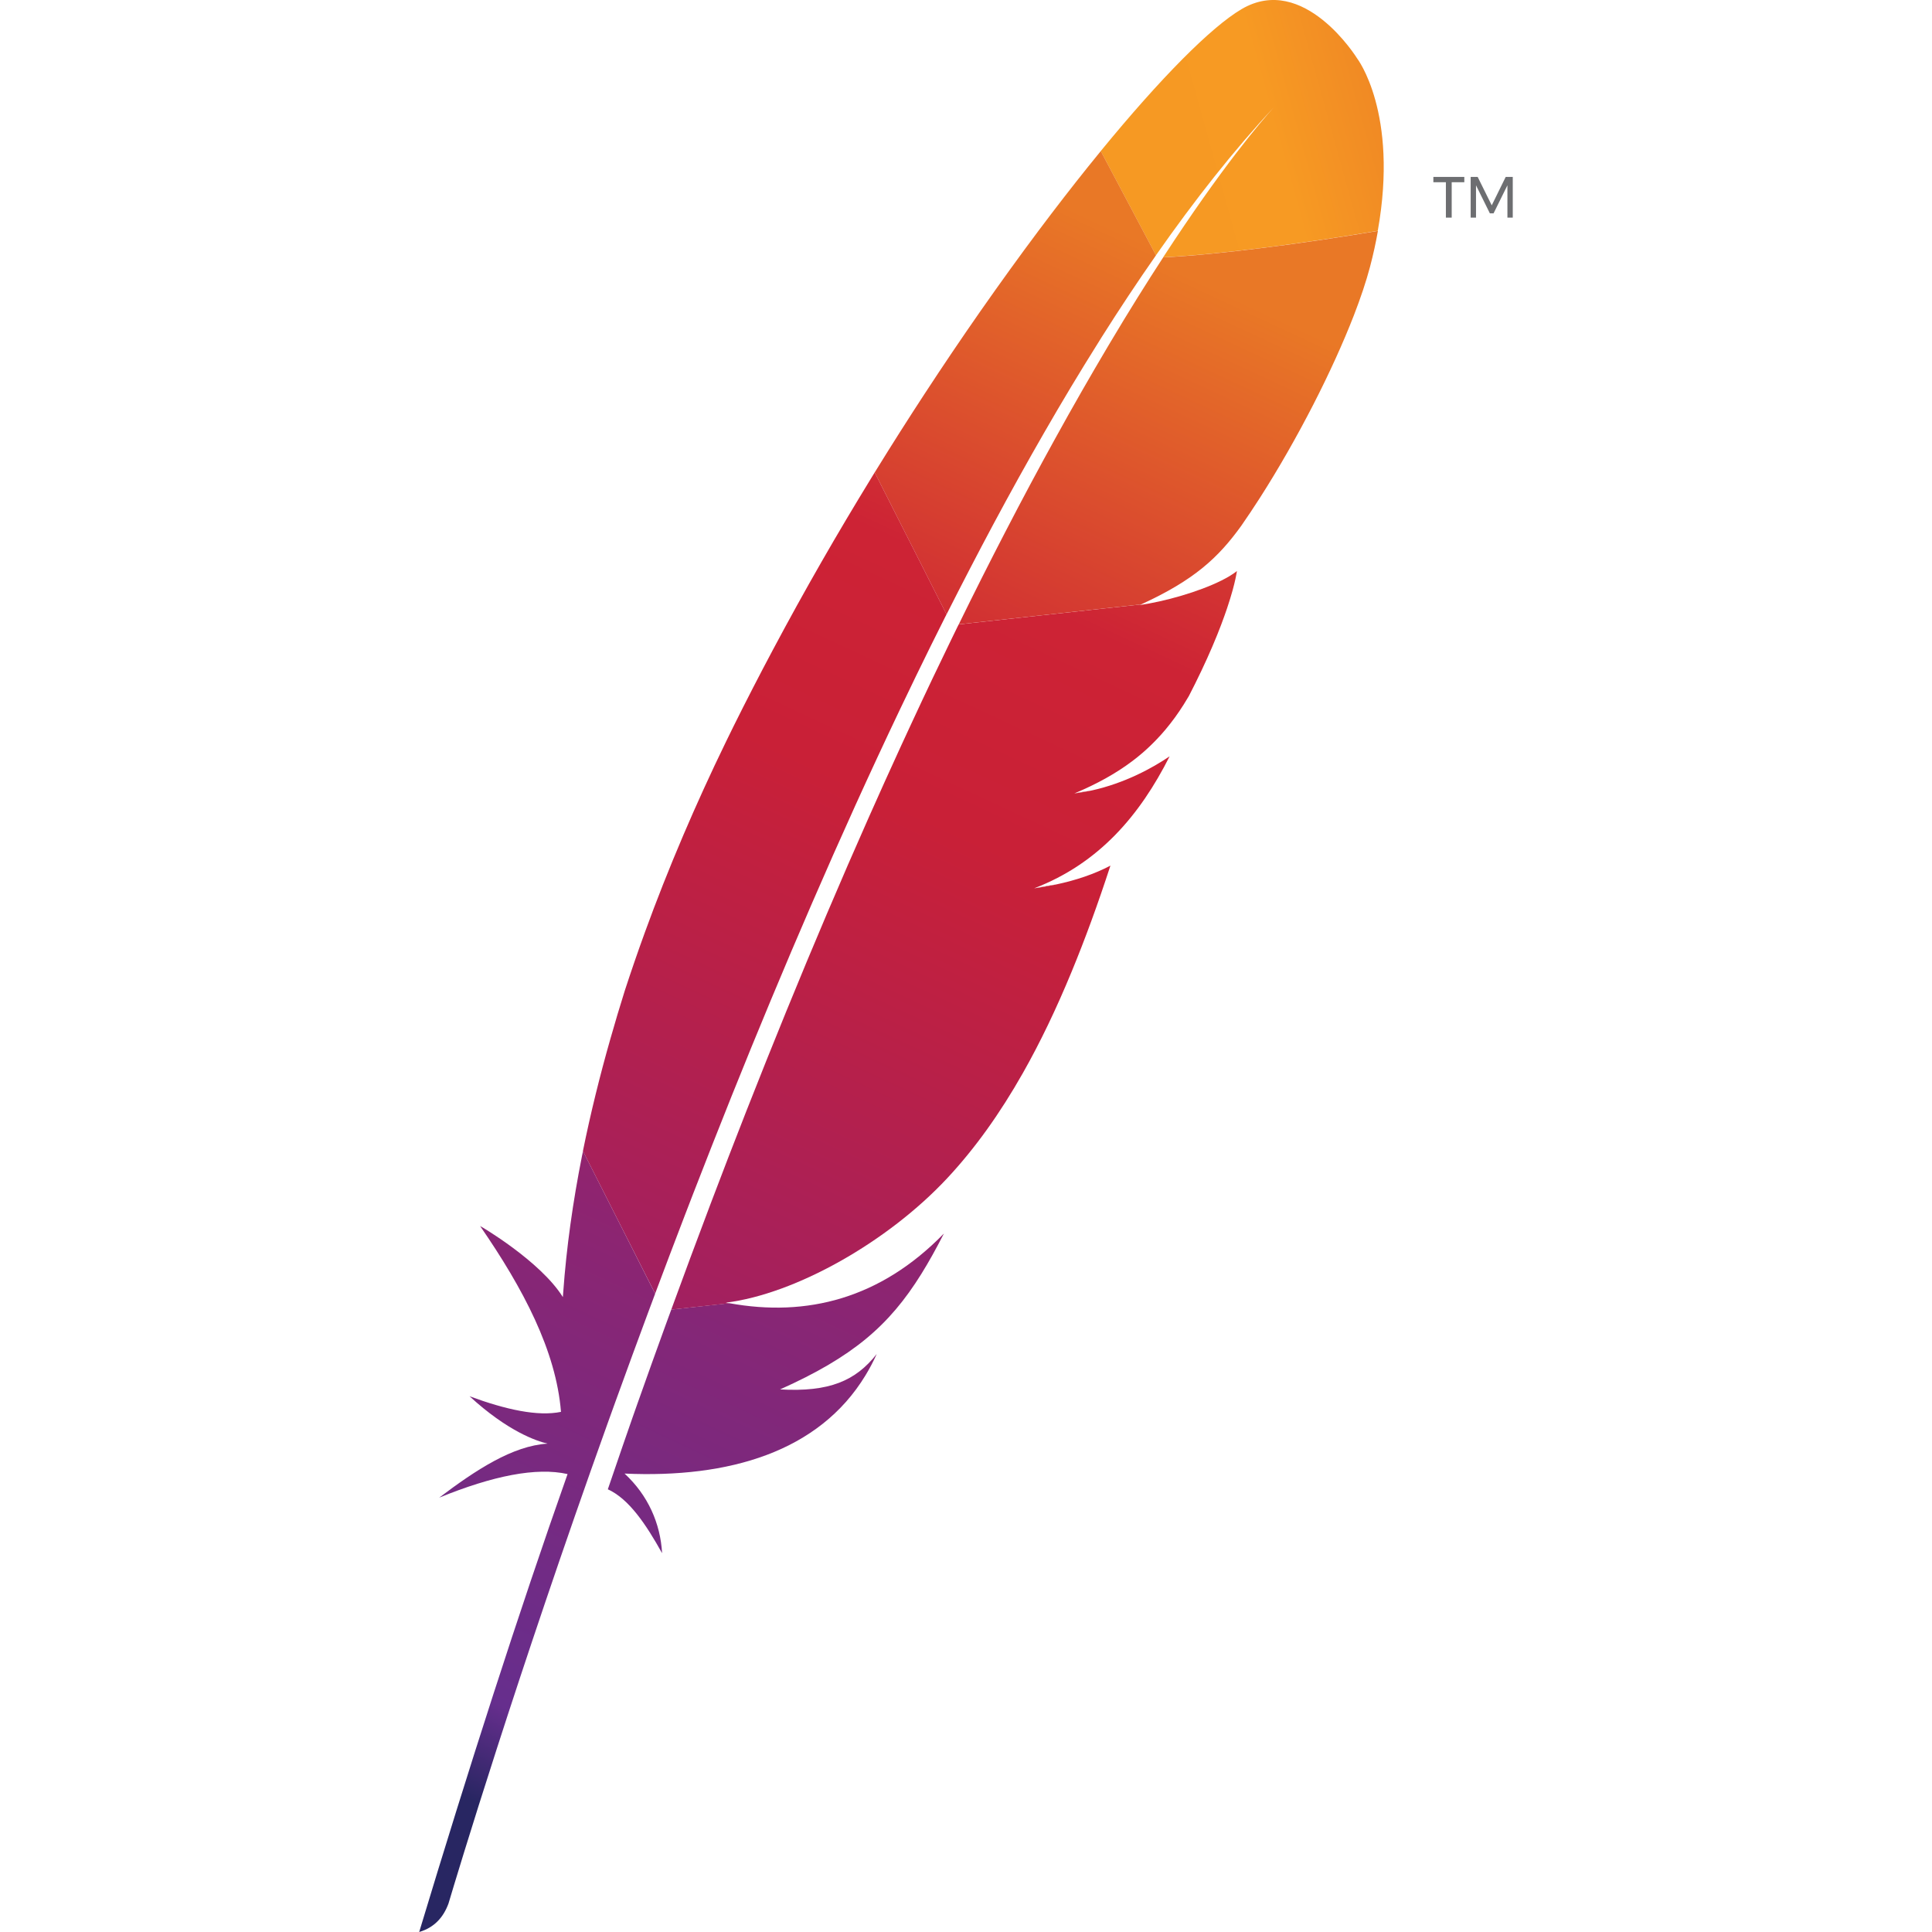
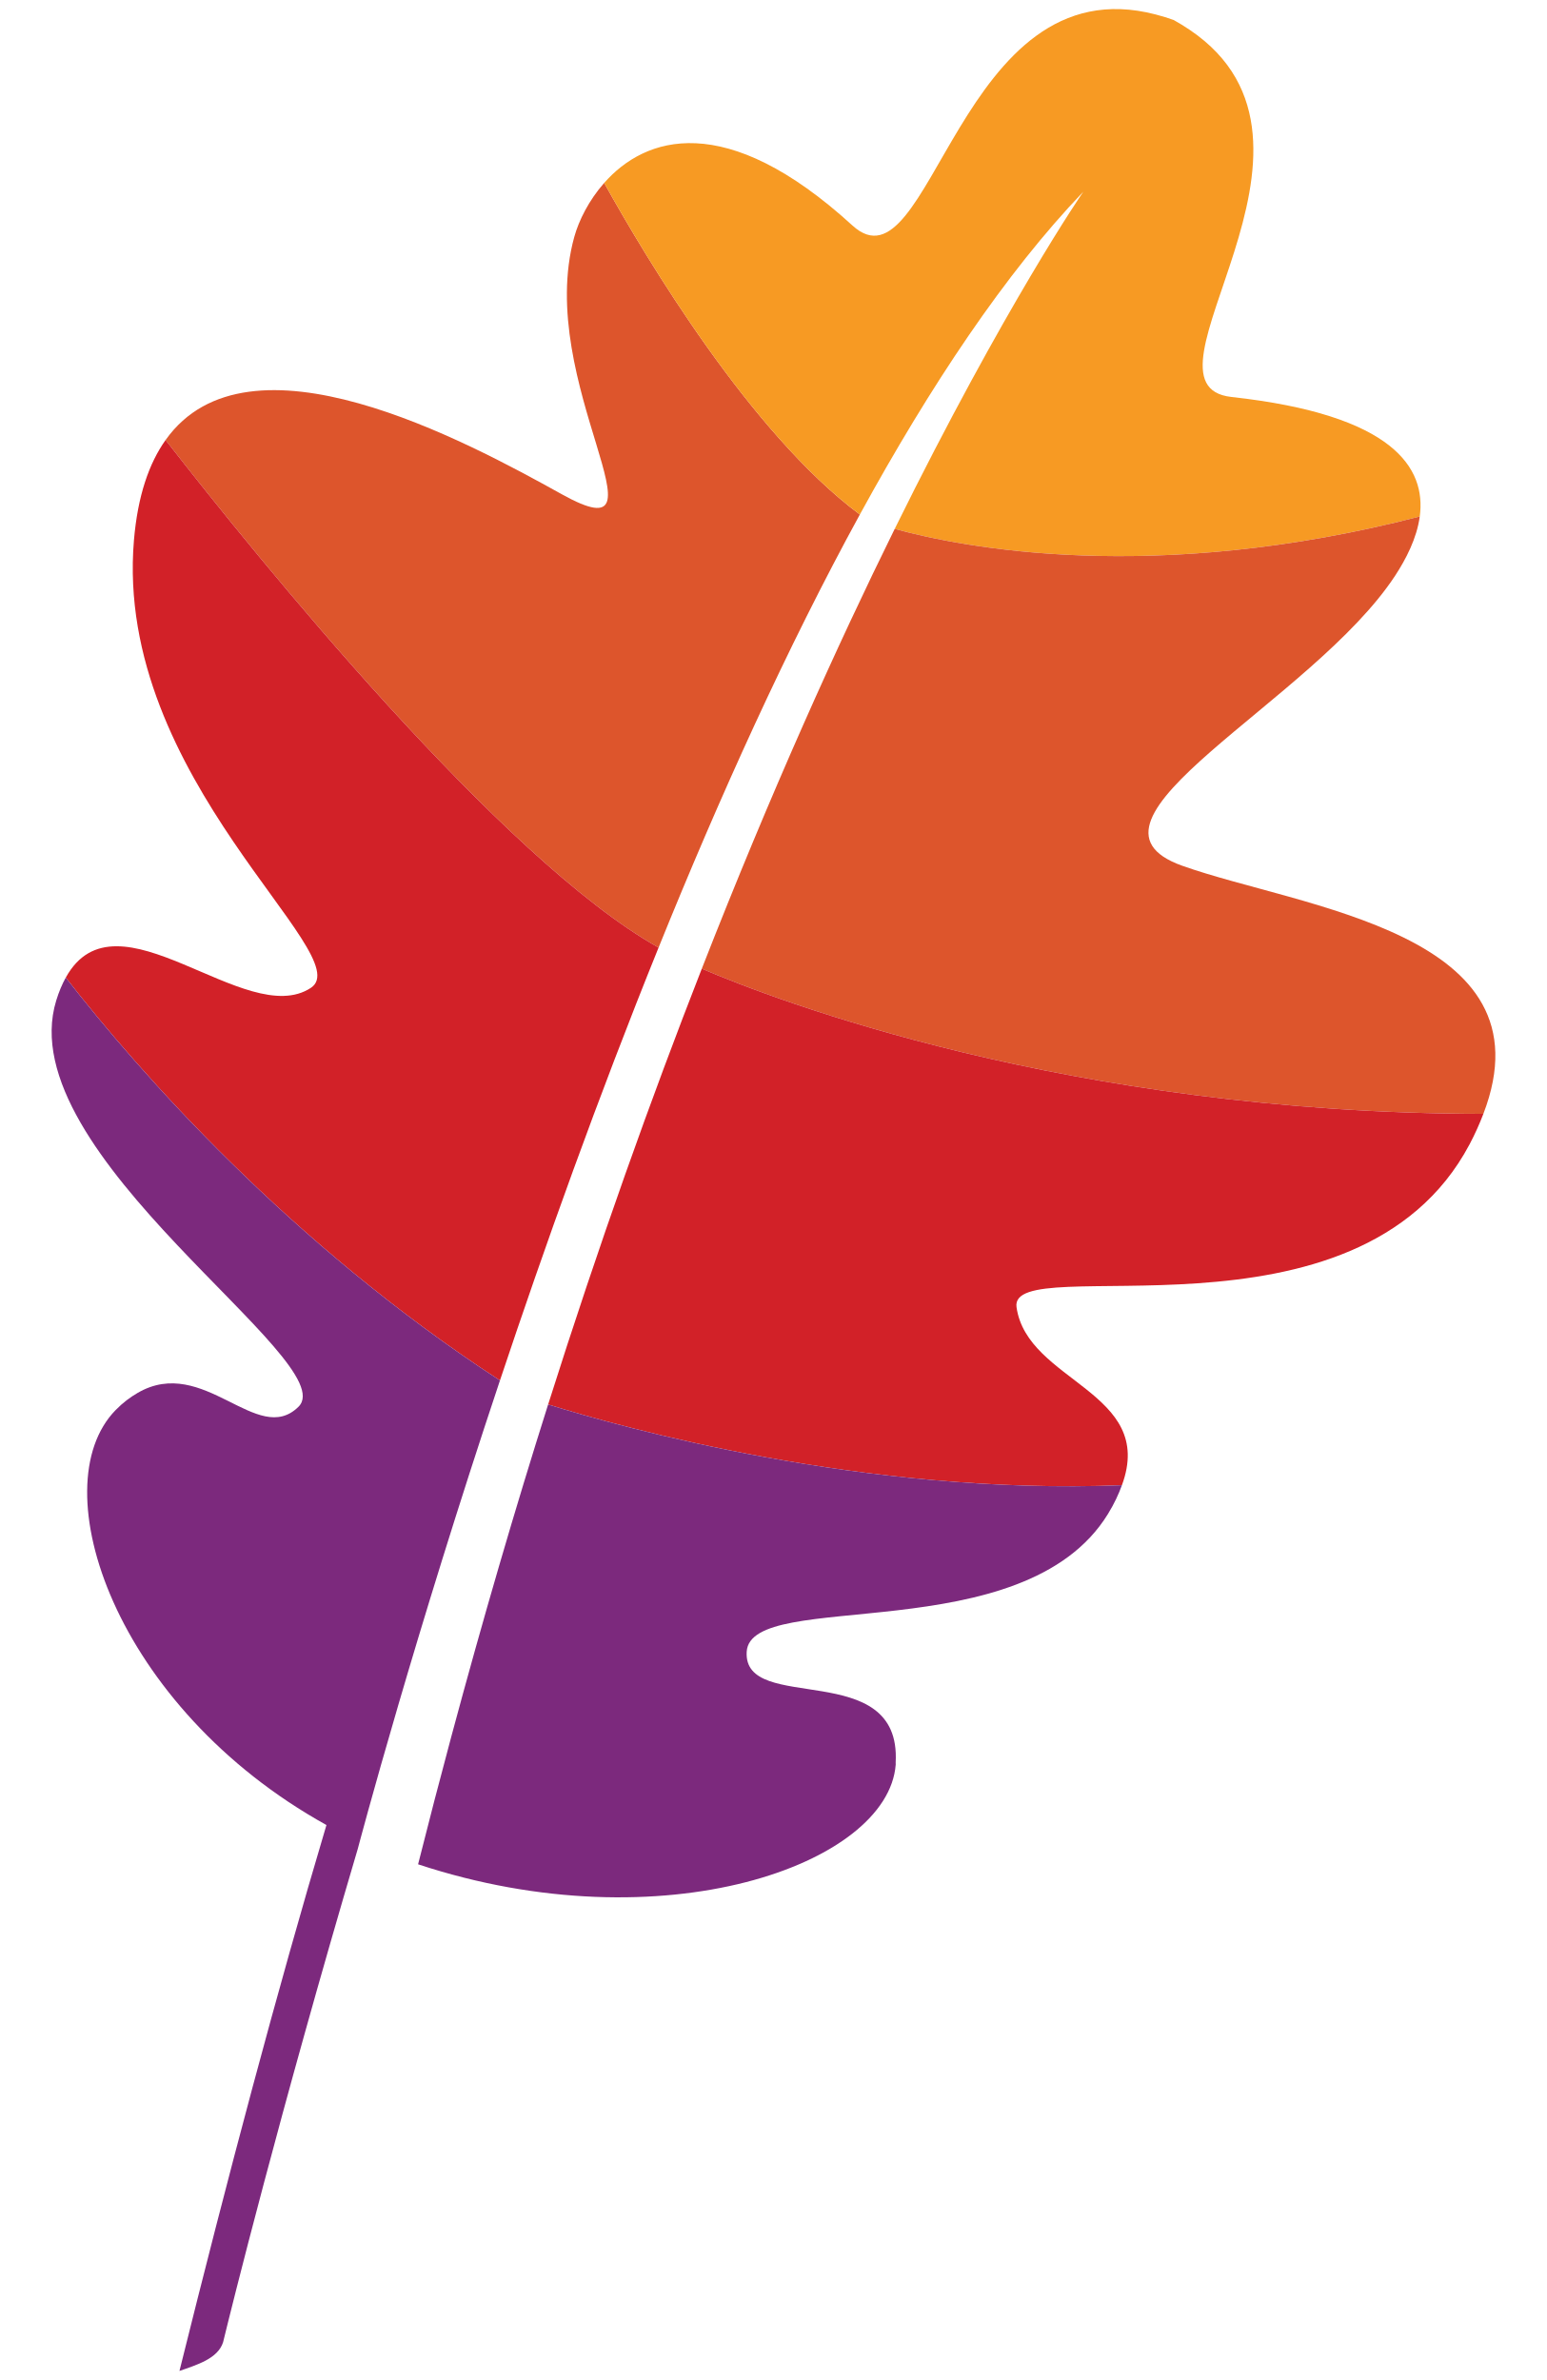
- <svg xmlns="http://www.w3.org/2000/svg" version="1.1" id="Feather" x="0px" y="0px" width="32px" height="32px" viewBox="0 0 2392.5 4226.6" enable-background="new 0 0 2392.5 4226.6" xml:space="preserve">
-   <linearGradient id="SVGID_1_" gradientUnits="userSpaceOnUse" x1="-5167.096" y1="697.555" x2="-4570.116" y2="1395.619" gradientTransform="matrix(0.4226 -0.9063 0.9063 0.4226 3144.811 -4619.298)">
-     <stop offset="0" style="stop-color:#F69923" />
-     <stop offset="0.312" style="stop-color:#F79A23" />
-     <stop offset="0.838" style="stop-color:#E97826" />
-   </linearGradient>
-   <path fill="url(#SVGID_1_)" d="M1798.9,20.1C1732.6,59.2,1622.5,170,1491,330.5l120.8,228c84.8-121.3,170.9-230.4,257.8-323.6  c6.7-7.4,10.2-10.9,10.2-10.9c-3.4,3.6-6.8,7.3-10.2,10.9c-28.1,31-113.4,130.5-242.1,328.1c123.9-6.2,314.3-31.5,469.6-58.1  c46.2-258.8-45.3-377.3-45.3-377.3S1935.5-60.6,1798.9,20.1z" />
-   <path fill="none" d="M1594.4,1320.7c0.9-0.2,1.8-0.3,2.7-0.5l-17.4,1.9c-1.1,0.5-2,1-3.1,1.4  C1582.6,1322.6,1588.5,1321.6,1594.4,1320.7z" />
-   <path fill="none" d="M1471.1,1729.1c-9.9,2.2-20,3.9-30.2,5.4C1451.1,1733,1461.2,1731.2,1471.1,1729.1z" />
-   <path fill="none" d="M633.1,2645.2c1.3-3.4,2.6-6.8,3.8-10.2c26.6-70.2,52.9-138.4,79-204.9c29.3-74.6,58.2-146.8,86.8-216.8  c30.1-73.8,59.8-145.1,89.1-214c30.7-72.3,61-141.9,90.7-208.9c24.2-54.5,48-107.3,71.5-158.4c7.8-17,15.6-33.9,23.4-50.6  c15.4-33.1,30.7-65.6,45.7-97.3c13.9-29.3,27.7-57.9,41.4-86c4.5-9.4,9.1-18.6,13.6-27.9c0.7-1.5,1.5-3,2.2-4.5l-14.8,1.6  l-11.8-23.2c-1.1,2.3-2.3,4.5-3.5,6.8c-21.2,42.1-42.2,84.6-63,127.5c-12,24.8-24,49.7-35.9,74.7c-33,69.3-65.5,139.2-97.4,209.6  c-32.3,71.1-63.9,142.6-94.9,214.2c-30.5,70.3-60.3,140.7-89.6,210.9c-29.2,70.1-57.7,140-85.6,209.4  c-29.1,72.5-57.4,144.3-84.8,215.3c-6.2,16-12.4,32-18.5,48c-22,57.3-43.4,113.8-64.3,169.6l18.6,36.7l16.6-1.8  c0.6-1.7,1.2-3.4,1.8-5C580.1,2786.5,606.7,2714.9,633.1,2645.2z" />
-   <path fill="none" d="M1433.2,1735.7L1433.2,1735.7c0.1,0,0.1-0.1,0.2-0.1C1433.4,1735.6,1433.3,1735.6,1433.2,1735.7z" />
-   <path fill="#BE202E" d="M1393.2,1934.8c-15.4,2.8-31.3,5.5-47.6,8.3c-0.1,0-0.2,0.1-0.3,0.1c8.2-1.2,16.3-2.4,24.3-3.8  C1377.6,1938,1385.4,1936.5,1393.2,1934.8z" />
-   <path opacity="0.35" fill="#BE202E" d="M1393.2,1934.8c-15.4,2.8-31.3,5.5-47.6,8.3c-0.1,0-0.2,0.1-0.3,0.1  c8.2-1.2,16.3-2.4,24.3-3.8C1377.6,1938,1385.4,1936.5,1393.2,1934.8z" />
-   <path fill="#BE202E" d="M1433.6,1735.5c0,0-0.1,0-0.1,0.1c-0.1,0-0.1,0.1-0.2,0.1c2.6-0.3,5.1-0.8,7.6-1.1  c10.3-1.5,20.4-3.3,30.2-5.4C1458.8,1731.2,1446.3,1733.4,1433.6,1735.5L1433.6,1735.5L1433.6,1735.5z" />
-   <path opacity="0.35" fill="#BE202E" d="M1433.6,1735.5c0,0-0.1,0-0.1,0.1c-0.1,0-0.1,0.1-0.2,0.1c2.6-0.3,5.1-0.8,7.6-1.1  c10.3-1.5,20.4-3.3,30.2-5.4C1458.8,1731.2,1446.3,1733.4,1433.6,1735.5L1433.6,1735.5L1433.6,1735.5z" />
-   <linearGradient id="SVGID_2_" gradientUnits="userSpaceOnUse" x1="-9585.342" y1="620.505" x2="-5326.209" y2="620.505" gradientTransform="matrix(0.4226 -0.9063 0.9063 0.4226 3144.811 -4619.298)">
-     <stop offset="0.323" style="stop-color:#9E2064" />
-     <stop offset="0.63" style="stop-color:#C92037" />
-     <stop offset="0.751" style="stop-color:#CD2335" />
-     <stop offset="1" style="stop-color:#E97826" />
-   </linearGradient>
-   <path fill="url(#SVGID_2_)" d="M1255.7,1147.6c36.7-68.6,73.9-135.7,111.5-201c39-67.8,78.5-133.6,118.4-197c2.3-3.7,4.7-7.5,7-11.3  c39.4-62.4,79.2-122.4,119.3-179.8l-120.8-228c-9.1,11.1-18.2,22.4-27.5,33.9c-34.8,43.4-71,90.1-108.1,139.6  c-41.8,55.8-84.8,115.4-128.5,177.9c-40.3,57.8-81.2,118.3-122.1,180.9c-34.8,53.3-69.8,108.2-104.5,164.5c-1.3,2.1-2.6,4.2-3.9,6.3  l157.2,310.5C1187.3,1277.6,1221.3,1212,1255.7,1147.6z" />
-   <linearGradient id="SVGID_3_" gradientUnits="userSpaceOnUse" x1="-9071.207" y1="1047.69" x2="-6533.178" y2="1047.69" gradientTransform="matrix(0.4226 -0.9063 0.9063 0.4226 3144.811 -4619.298)">
-     <stop offset="0" style="stop-color:#282662" />
-     <stop offset="9.548390e-02" style="stop-color:#662E8D" />
-     <stop offset="0.788" style="stop-color:#9F2064" />
-     <stop offset="0.949" style="stop-color:#CD2032" />
-   </linearGradient>
-   <path fill="url(#SVGID_3_)" d="M539.7,2897.1c-20.8,57.2-41.7,115.4-62.7,174.9c-0.3,0.9-0.6,1.7-0.9,2.6c-3,8.4-5.9,16.8-8.9,25.2  c-14.1,40.1-26.4,76.2-54.5,158.3c46.3,21.1,83.5,76.7,118.7,139.8c-3.7-65.3-30.8-126.7-82.1-174.2  c228.3,10.3,425-47.4,526.7-214.3c9.1-14.9,17.4-30.5,24.9-47.2c-46.2,58.6-103.5,83.5-211.4,77.4c-0.2,0.1-0.5,0.2-0.7,0.3  c0.2-0.1,0.5-0.2,0.7-0.3c158.8-71.1,238.5-139.3,308.9-252.4c16.7-26.8,32.9-56.1,49.5-88.6C1009,2841.2,848.1,2881.8,678.6,2851  l-127.1,13.9C547.5,2875.6,543.6,2886.3,539.7,2897.1z" />
-   <linearGradient id="SVGID_4_" gradientUnits="userSpaceOnUse" x1="-9346.126" y1="580.817" x2="-5086.994" y2="580.817" gradientTransform="matrix(0.4226 -0.9063 0.9063 0.4226 3144.811 -4619.298)">
-     <stop offset="0.323" style="stop-color:#9E2064" />
-     <stop offset="0.63" style="stop-color:#C92037" />
-     <stop offset="0.751" style="stop-color:#CD2335" />
-     <stop offset="1" style="stop-color:#E97826" />
-   </linearGradient>
-   <path fill="url(#SVGID_4_)" d="M599,2612.4c27.5-71,55.8-142.8,84.8-215.3c27.8-69.4,56.4-139.2,85.6-209.4  c29.2-70.2,59.1-140.5,89.6-210.9c31-71.6,62.7-143.1,94.9-214.2c31.9-70.3,64.4-140.3,97.4-209.6c11.9-25,23.9-49.9,35.9-74.7  c20.8-42.9,41.8-85.4,63-127.5c1.1-2.3,2.3-4.5,3.5-6.8l-157.2-310.5c-2.6,4.2-5.1,8.4-7.7,12.6c-36.6,59.8-73.1,121-108.9,183.5  c-36.2,63.1-71.7,127.4-106.4,192.6c-29.3,55-57.9,110.5-85.7,166.5c-5.6,11.4-11.1,22.6-16.6,33.9  c-34.3,70.5-65.2,138.6-93.2,204.1c-31.7,74.2-59.6,145.1-84,212.3c-16.1,44.2-30.7,86.9-44.1,127.9c-11,35-21.5,70.1-31.4,105  c-23.5,82.3-43.7,164.4-60.3,246.2L516.2,2830c20.9-55.8,42.3-112.3,64.3-169.6C586.6,2644.5,592.8,2628.4,599,2612.4z" />
-   <linearGradient id="SVGID_5_" gradientUnits="userSpaceOnUse" x1="-9035.503" y1="638.441" x2="-6797.201" y2="638.441" gradientTransform="matrix(0.4226 -0.9063 0.9063 0.4226 3144.811 -4619.298)">
-     <stop offset="0" style="stop-color:#282662" />
-     <stop offset="9.548390e-02" style="stop-color:#662E8D" />
-     <stop offset="0.788" style="stop-color:#9F2064" />
-     <stop offset="0.949" style="stop-color:#CD2032" />
-   </linearGradient>
-   <path fill="url(#SVGID_5_)" d="M356.1,2529.2c-19.8,99.8-33.9,199.2-41,298c-0.2,3.5-0.6,6.9-0.8,10.4  c-49.3-79-181.3-156.1-181-155.4c94.5,137,166.2,273,176.9,406.5c-50.6,10.4-119.9-4.6-200-34.1c83.5,76.7,146.2,97.9,170.6,103.6  c-76.7,4.8-156.6,57.5-237.1,118.2c117.7-48,212.8-67,280.9-51.6C216.6,3530.6,108.3,3868.2,0,4226.6c33.2-9.8,53-32.1,64.1-62.3  c19.3-64.9,147.4-490.7,348.1-1050.4c5.7-15.9,11.5-31.9,17.3-48c1.6-4.5,3.3-9,4.9-13.4c21.2-58.7,43.2-118.6,65.9-179.7  c5.2-13.9,10.4-27.8,15.6-41.8c0.1-0.3,0.2-0.6,0.3-0.8l-157.8-311.8C357.7,2521.9,356.8,2525.5,356.1,2529.2z" />
-   <linearGradient id="SVGID_6_" gradientUnits="userSpaceOnUse" x1="-9346.126" y1="1021.622" x2="-5086.994" y2="1021.622" gradientTransform="matrix(0.4226 -0.9063 0.9063 0.4226 3144.811 -4619.298)">
-     <stop offset="0.323" style="stop-color:#9E2064" />
-     <stop offset="0.63" style="stop-color:#C92037" />
-     <stop offset="0.751" style="stop-color:#CD2335" />
-     <stop offset="1" style="stop-color:#E97826" />
-   </linearGradient>
-   <path fill="url(#SVGID_6_)" d="M1178.1,1370.3c-4.5,9.2-9,18.5-13.6,27.9c-13.6,28.1-27.4,56.7-41.4,86  c-15.1,31.7-30.3,64.1-45.7,97.3c-7.8,16.7-15.5,33.5-23.4,50.6c-23.5,51.1-47.3,103.9-71.5,158.4c-29.7,67-60,136.6-90.7,208.9  c-29.3,68.9-59,140.2-89.1,214c-28.6,70-57.5,142.3-86.8,216.8c-26.1,66.5-52.4,134.7-79,204.9c-1.3,3.4-2.6,6.8-3.8,10.2  c-26.4,69.7-53,141.3-79.8,214.7c-0.6,1.7-1.2,3.4-1.8,5l127.1-13.9c-2.5-0.5-5.1-0.8-7.6-1.3c152-18.9,354-132.5,484.6-272.7  c60.2-64.6,114.8-140.8,165.3-230c37.6-66.4,72.9-140,106.5-221.5c29.4-71.2,57.6-148.3,84.8-231.9c-34.9,18.4-74.9,31.9-119,41.3  c-7.7,1.6-15.6,3.2-23.6,4.6c-8,1.4-16.1,2.7-24.3,3.8l0,0l0,0c0.1,0,0.2-0.1,0.3-0.1c141.7-54.5,231.1-159.8,296.1-288.7  c-37.3,25.4-97.9,58.7-170.5,74.7c-9.9,2.2-20,3.9-30.2,5.4c-2.6,0.4-5.1,0.8-7.6,1.1l0,0l0,0c0.1,0,0.1-0.1,0.2-0.1  c0,0,0.1,0,0.1-0.1l0,0c49.2-20.6,90.7-43.6,126.7-70.8c7.7-5.8,15.2-11.8,22.4-18.1c11-9.5,21.4-19.5,31.4-30  c6.4-6.7,12.6-13.6,18.6-20.8c14.1-16.8,27.3-34.9,39.7-54.6c3.8-6,7.5-12.1,11.2-18.4c4.7-9.1,9.2-18,13.6-26.8  c19.8-39.8,35.6-75.3,48.2-106.5c6.3-15.6,11.8-30,16.5-43.4c1.9-5.3,3.7-10.5,5.4-15.5c5-15,9.1-28.3,12.3-40  c4.8-17.5,7.7-31.4,9.3-41.5l0,0l0,0c-4.8,3.8-10.3,7.6-16.5,11.3c-42.8,25.6-116.2,48.8-175.4,59.7l116.7-12.8l-116.7,12.8  c-0.9,0.2-1.8,0.3-2.7,0.5c-5.9,1-11.9,1.9-17.9,2.9c1.1-0.5,2-1,3.1-1.4l-399.3,43.8C1179.6,1367.4,1178.9,1368.8,1178.1,1370.3z" />
-   <linearGradient id="SVGID_7_" gradientUnits="userSpaceOnUse" x1="-9610.334" y1="999.733" x2="-5351.202" y2="999.733" gradientTransform="matrix(0.4226 -0.9063 0.9063 0.4226 3144.811 -4619.298)">
-     <stop offset="0.323" style="stop-color:#9E2064" />
-     <stop offset="0.63" style="stop-color:#C92037" />
-     <stop offset="0.751" style="stop-color:#CD2335" />
-     <stop offset="1" style="stop-color:#E97826" />
-   </linearGradient>
-   <path fill="url(#SVGID_7_)" d="M1627.6,563.1c-35.5,54.5-74.3,116.4-116,186.5c-2.2,3.6-4.4,7.4-6.6,11.1  c-36,60.7-74.3,127.3-114.5,200.3c-34.8,63-71,130.6-108.6,203.3c-32.8,63.3-66.7,130.5-101.5,201.6l399.3-43.8  c116.3-53.5,168.3-101.9,218.8-171.9c13.4-19.3,26.9-39.5,40.3-60.4c41-64,81.2-134.5,117.2-204.6c34.7-67.7,65.3-134.8,88.8-195.3  c14.9-38.5,26.9-74.3,35.2-105.7c7.3-27.7,13-54,17.4-79.1C1941.9,531.6,1751.5,557,1627.6,563.1z" />
-   <path fill="#BE202E" d="M1369.6,1939.4c-8,1.4-16.1,2.7-24.3,3.8l0,0C1353.5,1942.1,1361.6,1940.8,1369.6,1939.4z" />
-   <path opacity="0.35" fill="#BE202E" d="M1369.6,1939.4c-8,1.4-16.1,2.7-24.3,3.8l0,0C1353.5,1942.1,1361.6,1940.8,1369.6,1939.4z" />
-   <linearGradient id="SVGID_8_" gradientUnits="userSpaceOnUse" x1="-9346.126" y1="1152.726" x2="-5086.994" y2="1152.726" gradientTransform="matrix(0.4226 -0.9063 0.9063 0.4226 3144.811 -4619.298)">
-     <stop offset="0.323" style="stop-color:#9E2064" />
-     <stop offset="0.63" style="stop-color:#C92037" />
-     <stop offset="0.751" style="stop-color:#CD2335" />
-     <stop offset="1" style="stop-color:#E97826" />
-   </linearGradient>
-   <path fill="url(#SVGID_8_)" d="M1369.6,1939.4c-8,1.4-16.1,2.7-24.3,3.8l0,0C1353.5,1942.1,1361.6,1940.8,1369.6,1939.4z" />
-   <path fill="#BE202E" d="M1433.2,1735.7c2.6-0.3,5.1-0.8,7.6-1.1C1438.3,1734.9,1435.8,1735.3,1433.2,1735.7L1433.2,1735.7z" />
-   <path opacity="0.35" fill="#BE202E" d="M1433.2,1735.7c2.6-0.3,5.1-0.8,7.6-1.1C1438.3,1734.9,1435.8,1735.3,1433.2,1735.7  L1433.2,1735.7z" />
-   <linearGradient id="SVGID_9_" gradientUnits="userSpaceOnUse" x1="-9346.126" y1="1137.725" x2="-5086.994" y2="1137.725" gradientTransform="matrix(0.4226 -0.9063 0.9063 0.4226 3144.811 -4619.298)">
-     <stop offset="0.323" style="stop-color:#9E2064" />
-     <stop offset="0.63" style="stop-color:#C92037" />
-     <stop offset="0.751" style="stop-color:#CD2335" />
-     <stop offset="1" style="stop-color:#E97826" />
-   </linearGradient>
-   <path fill="url(#SVGID_9_)" d="M1433.2,1735.7c2.6-0.3,5.1-0.8,7.6-1.1C1438.3,1734.9,1435.8,1735.3,1433.2,1735.7L1433.2,1735.7z" />
-   <path fill="#BE202E" d="M1433.5,1735.6c0,0,0.1,0,0.1-0.1l0,0l0,0l0,0C1433.6,1735.5,1433.5,1735.5,1433.5,1735.6z" />
-   <path opacity="0.35" fill="#BE202E" d="M1433.5,1735.6c0,0,0.1,0,0.1-0.1l0,0l0,0l0,0C1433.6,1735.5,1433.5,1735.5,1433.5,1735.6z" />
-   <linearGradient id="SVGID_10_" gradientUnits="userSpaceOnUse" x1="-6953.407" y1="1134.716" x2="-6011.999" y2="1134.716" gradientTransform="matrix(0.4226 -0.9063 0.9063 0.4226 3144.811 -4619.298)">
-     <stop offset="0.323" style="stop-color:#9E2064" />
-     <stop offset="0.63" style="stop-color:#C92037" />
-     <stop offset="0.751" style="stop-color:#CD2335" />
-     <stop offset="1" style="stop-color:#E97826" />
-   </linearGradient>
-   <path fill="url(#SVGID_10_)" d="M1433.5,1735.6c0,0,0.1,0,0.1-0.1l0,0l0,0l0,0C1433.6,1735.5,1433.5,1735.5,1433.5,1735.6z" />
-   <path fill="#6D6E71" d="M2218.7,387v11.7h27.4v77.4h12.7v-77.4h27.6V387H2218.7z M2377,387l-30.6,62.2l-30.8-62.2h-15.3v89.1h11.7  v-70.7l30.3,61.3h8.1l30.3-61.3v70.7h11.7V387H2377z" />
+ <svg xmlns="http://www.w3.org/2000/svg" id="Layer_1" viewBox="0 0 650 1000">
+   <defs>
+     <style>
+       .cls-1 {
+         fill: #7c297d;
+       }
+ 
+       .cls-2 {
+         fill: #f79a23;
+       }
+ 
+       .cls-3 {
+         fill: #dd552c;
+       }
+ 
+       .cls-4 {
+         fill: #d22128;
+       }
+     </style>
+   </defs>
+   <path class="cls-3" d="M276.709,398.152c25.528-63.124,54.011-126.125,84.573-181.964-45.621-33.885-89.428-106.953-107.426-139.327-6.464,7.344-10.661,15.802-12.564,22.684-16.956,61.221,43.402,135.15-5.213,108.139-40.506-22.508-131.716-71.798-166.507-22.807,38.965,50.065,140.878,176.027,207.136,213.275Z" />
+   <path class="cls-2" d="M361.282,216.188c29.614-54.106,61.173-101.493,93.891-135.632,0,0-32.634,47.237-79.246,141.666,28.229,7.774,108.625,23.726,220.609-5.2,2.753-20.351-10.928-42.734-79.106-50.228-44.51-4.887,53.425-106.282-17.523-154.236-2.291-1.551-4.542-2.919-6.748-4.144-2.378-.854-4.891-1.636-7.572-2.333-82.859-21.621-94.344,118.878-127.408,88.675-53.431-48.808-87.157-37.404-104.324-17.894,17.998,32.373,61.805,105.442,107.426,139.327Z" />
+   <path class="cls-4" d="M210.066,580.024c18.705-56.034,41.206-118.989,66.643-181.872-66.259-37.248-168.172-163.209-207.136-213.275-6.956,9.788-11.71,23.439-13.293,42.109-8.497,100.281,94.957,174.522,74.332,188.082-27.281,17.94-81.579-43.093-102.978-4.314,31.018,39.848,94.201,111.847,182.433,169.27Z" />
+   <path class="cls-3" d="M496.716,363.752c-52.382-18.682,54.738-68.787,89.522-121.941,4.451-6.797,9.051-15.581,10.299-24.788-111.984,28.926-192.38,12.974-220.609,5.2-24.13,48.892-51.994,110.505-81.054,184.792,30.265,12.942,153.842,60.746,328.39,60.993,29.347-76.437-76.835-86.531-126.548-104.256Z" />
+   <path class="cls-4" d="M230.306,590.111c30.78,9.592,132.768,38.245,241.084,33.931,14.551-39.398-39.851-43.243-44.282-74.841-3.431-24.449,143.168,20.546,190.337-68.357,2.385-4.496,4.245-8.738,5.819-12.837-174.548-.248-298.125-48.052-328.39-60.993-21.237,54.288-43.083,115.216-64.568,183.097Z" />
+   <path class="cls-1" d="M230.306,590.111c-13.831,43.692-27.476,90.369-40.721,139.698-4.698,17.49-9.341,35.306-13.919,53.513,102.806,33.937,197.473.078,200.682-41.887.026-.332-.036-.58-.016-.899,2.447-44.448-64.173-19.81-62.596-46.534,1.583-26.919,116.308-.156,151.786-57.872,2.721-4.425,4.493-8.354,5.868-12.088-108.315,4.314-210.303-24.339-241.084-33.931Z" />
+   <path class="cls-1" d="M27.633,410.754c-1.499,2.717-2.851,5.858-4.004,9.612-19.924,64.753,120.96,151.741,101.792,170.703-17.278,17.086-39.796-21.96-67.562-5.832-3.043,1.772-6.132,4.008-9.302,7.259-31.402,32.171-.492,124.854,88.603,174.326-20.791,69.81-41.49,147.805-61.753,229.37,7.35-2.574,16.148-5.154,18.337-12.088,3.288-13.515,23.606-95.752,56.595-207.319,0,0,6.021-22.853,17.044-60.505,10.192-34.817,24.674-82.302,42.682-136.258-88.232-57.422-151.415-129.422-182.433-169.27Z" />
</svg>
